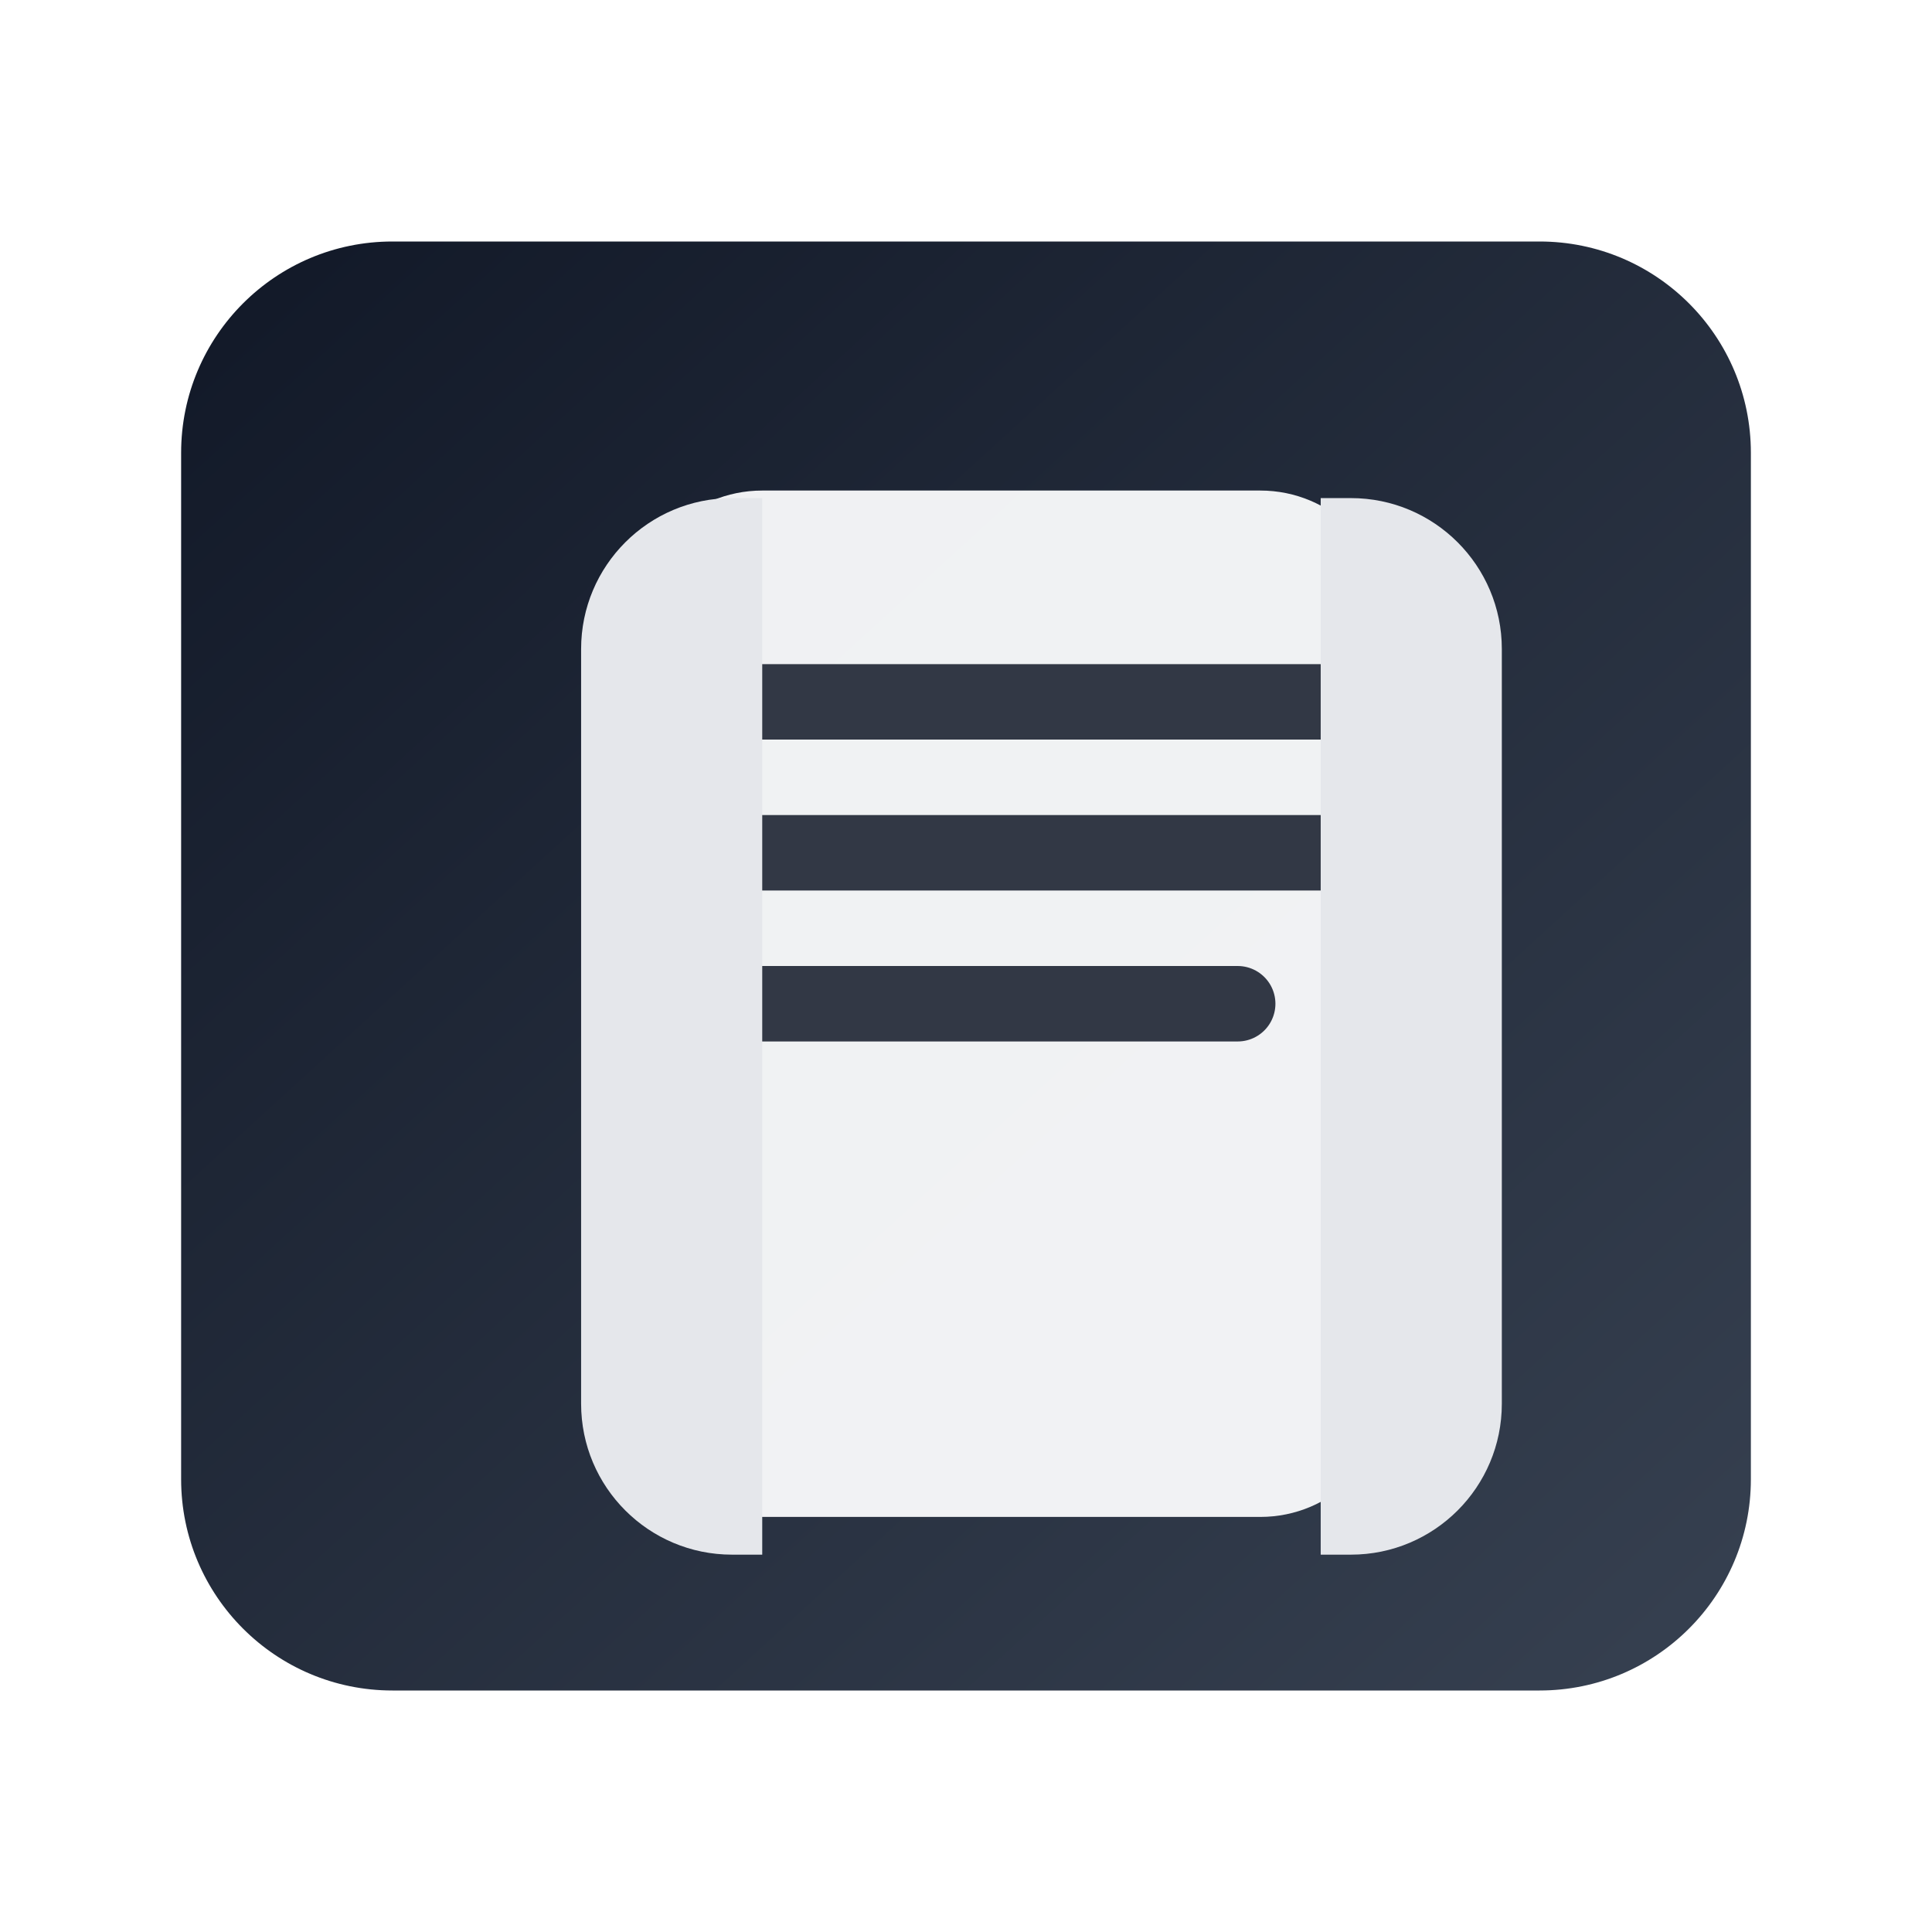
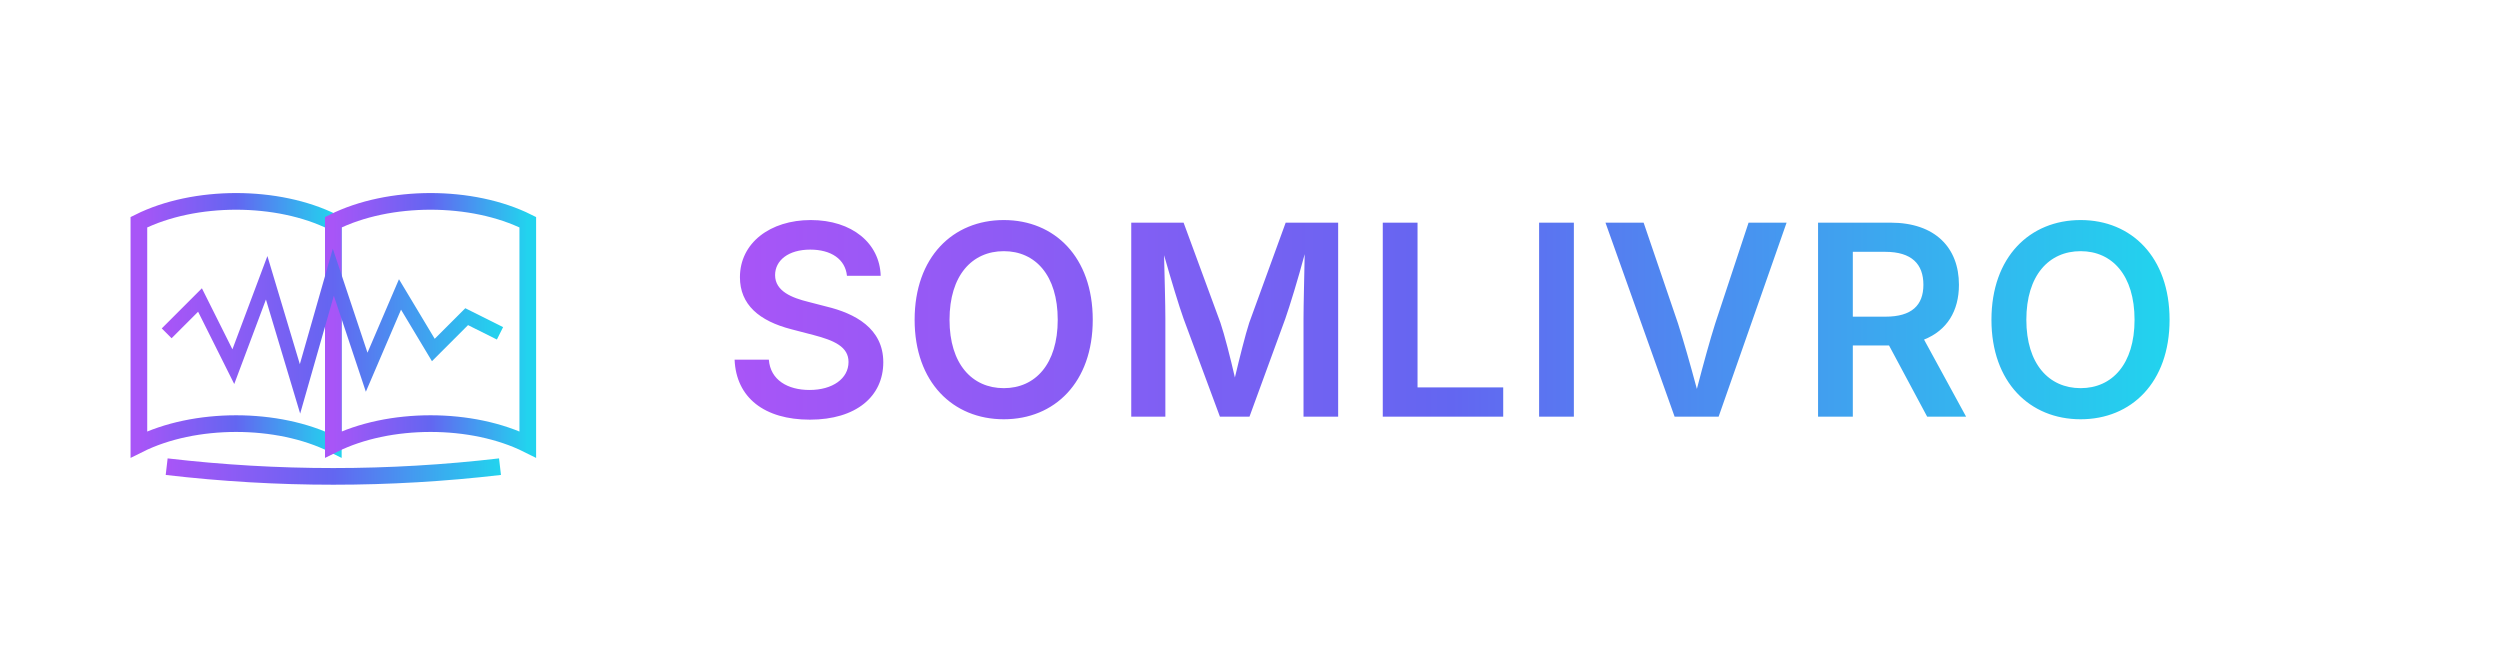
- <svg xmlns="http://www.w3.org/2000/svg" viewBox="0 0 512 512">
+ <svg xmlns="http://www.w3.org/2000/svg" width="900" height="240" viewBox="0 0 900 240" fill="none">
  <defs>
-     <linearGradient id="g" x1="0" y1="0" x2="1" y2="1">
-       <stop offset="0" stop-color="#111827" />
-       <stop offset="1" stop-color="#374151" />
+     <linearGradient id="grad" x1="0%" y1="0%" x2="100%" y2="0%">
+       <stop offset="0%" stop-color="#A855F7" />
+       <stop offset="50%" stop-color="#6366F1" />
+       <stop offset="100%" stop-color="#22D3EE" />
    </linearGradient>
+     <clipPath id="bookClip">
+       <path d="M10 20 C30 10 60 10 80 20 V100 C60 90 30 90 10 100 Z" />
+       <path d="M80 20 C100 10 130 10 150 20 V100 C130 90 100 90 80 100 Z" />
+     </clipPath>
  </defs>
-   <rect x="48" y="64" width="416" height="384" rx="56" fill="url(#g)" />
-   <path d="M168 164c0-18.8 15.2-34 34-34h132c18.8 0 34 15.2 34 34v204c0 18.8-15.2 34-34 34H202c-18.8 0-34-15.2-34-34V164z" fill="#F9FAFB" opacity="0.96" />
-   <path d="M196 186h168M196 226h168M196 266h132" stroke="#111827" stroke-width="20" stroke-linecap="round" opacity="0.85" />
-   <path d="M154 172c0-22.1 17.9-40 40-40h8v280h-8c-22.1 0-40-17.9-40-40V172z" fill="#E5E7EB" />
-   <path d="M358 132h-8v280h8c22.1 0 40-17.9 40-40V172c0-22.1-17.9-40-40-40z" fill="#E5E7EB" />
+   <g transform="translate(40,60)" stroke="url(#grad)" stroke-linecap="butt" stroke-linejoin="miter">
+     <path d="M10 20 C30 10 60 10 80 20 V100 C60 90 30 90 10 100 Z" stroke-width="6" fill="none" />
+     <path d="M80 20 C100 10 130 10 150 20 V100 C130 90 100 90 80 100 Z" stroke-width="6" fill="none" />
+     <path d="M20 108 Q80 115 140 108" stroke-width="6" fill="none" />
+     <g clip-path="url(#bookClip)">
+       <polyline points="      20,60      32,48      44,72      56,40      68,80      80,38      92,74      104,46      116,66      128,54      140,60     " stroke-width="5" fill="none" />
+     </g>
+   </g>
+   <text x="260" y="150" font-family="Poppins, Inter, Montserrat, Arial, sans-serif" font-size="96" font-weight="600" letter-spacing="2" fill="url(#grad)">
+ 		SOMLIVRO
+ 	</text>
</svg>
